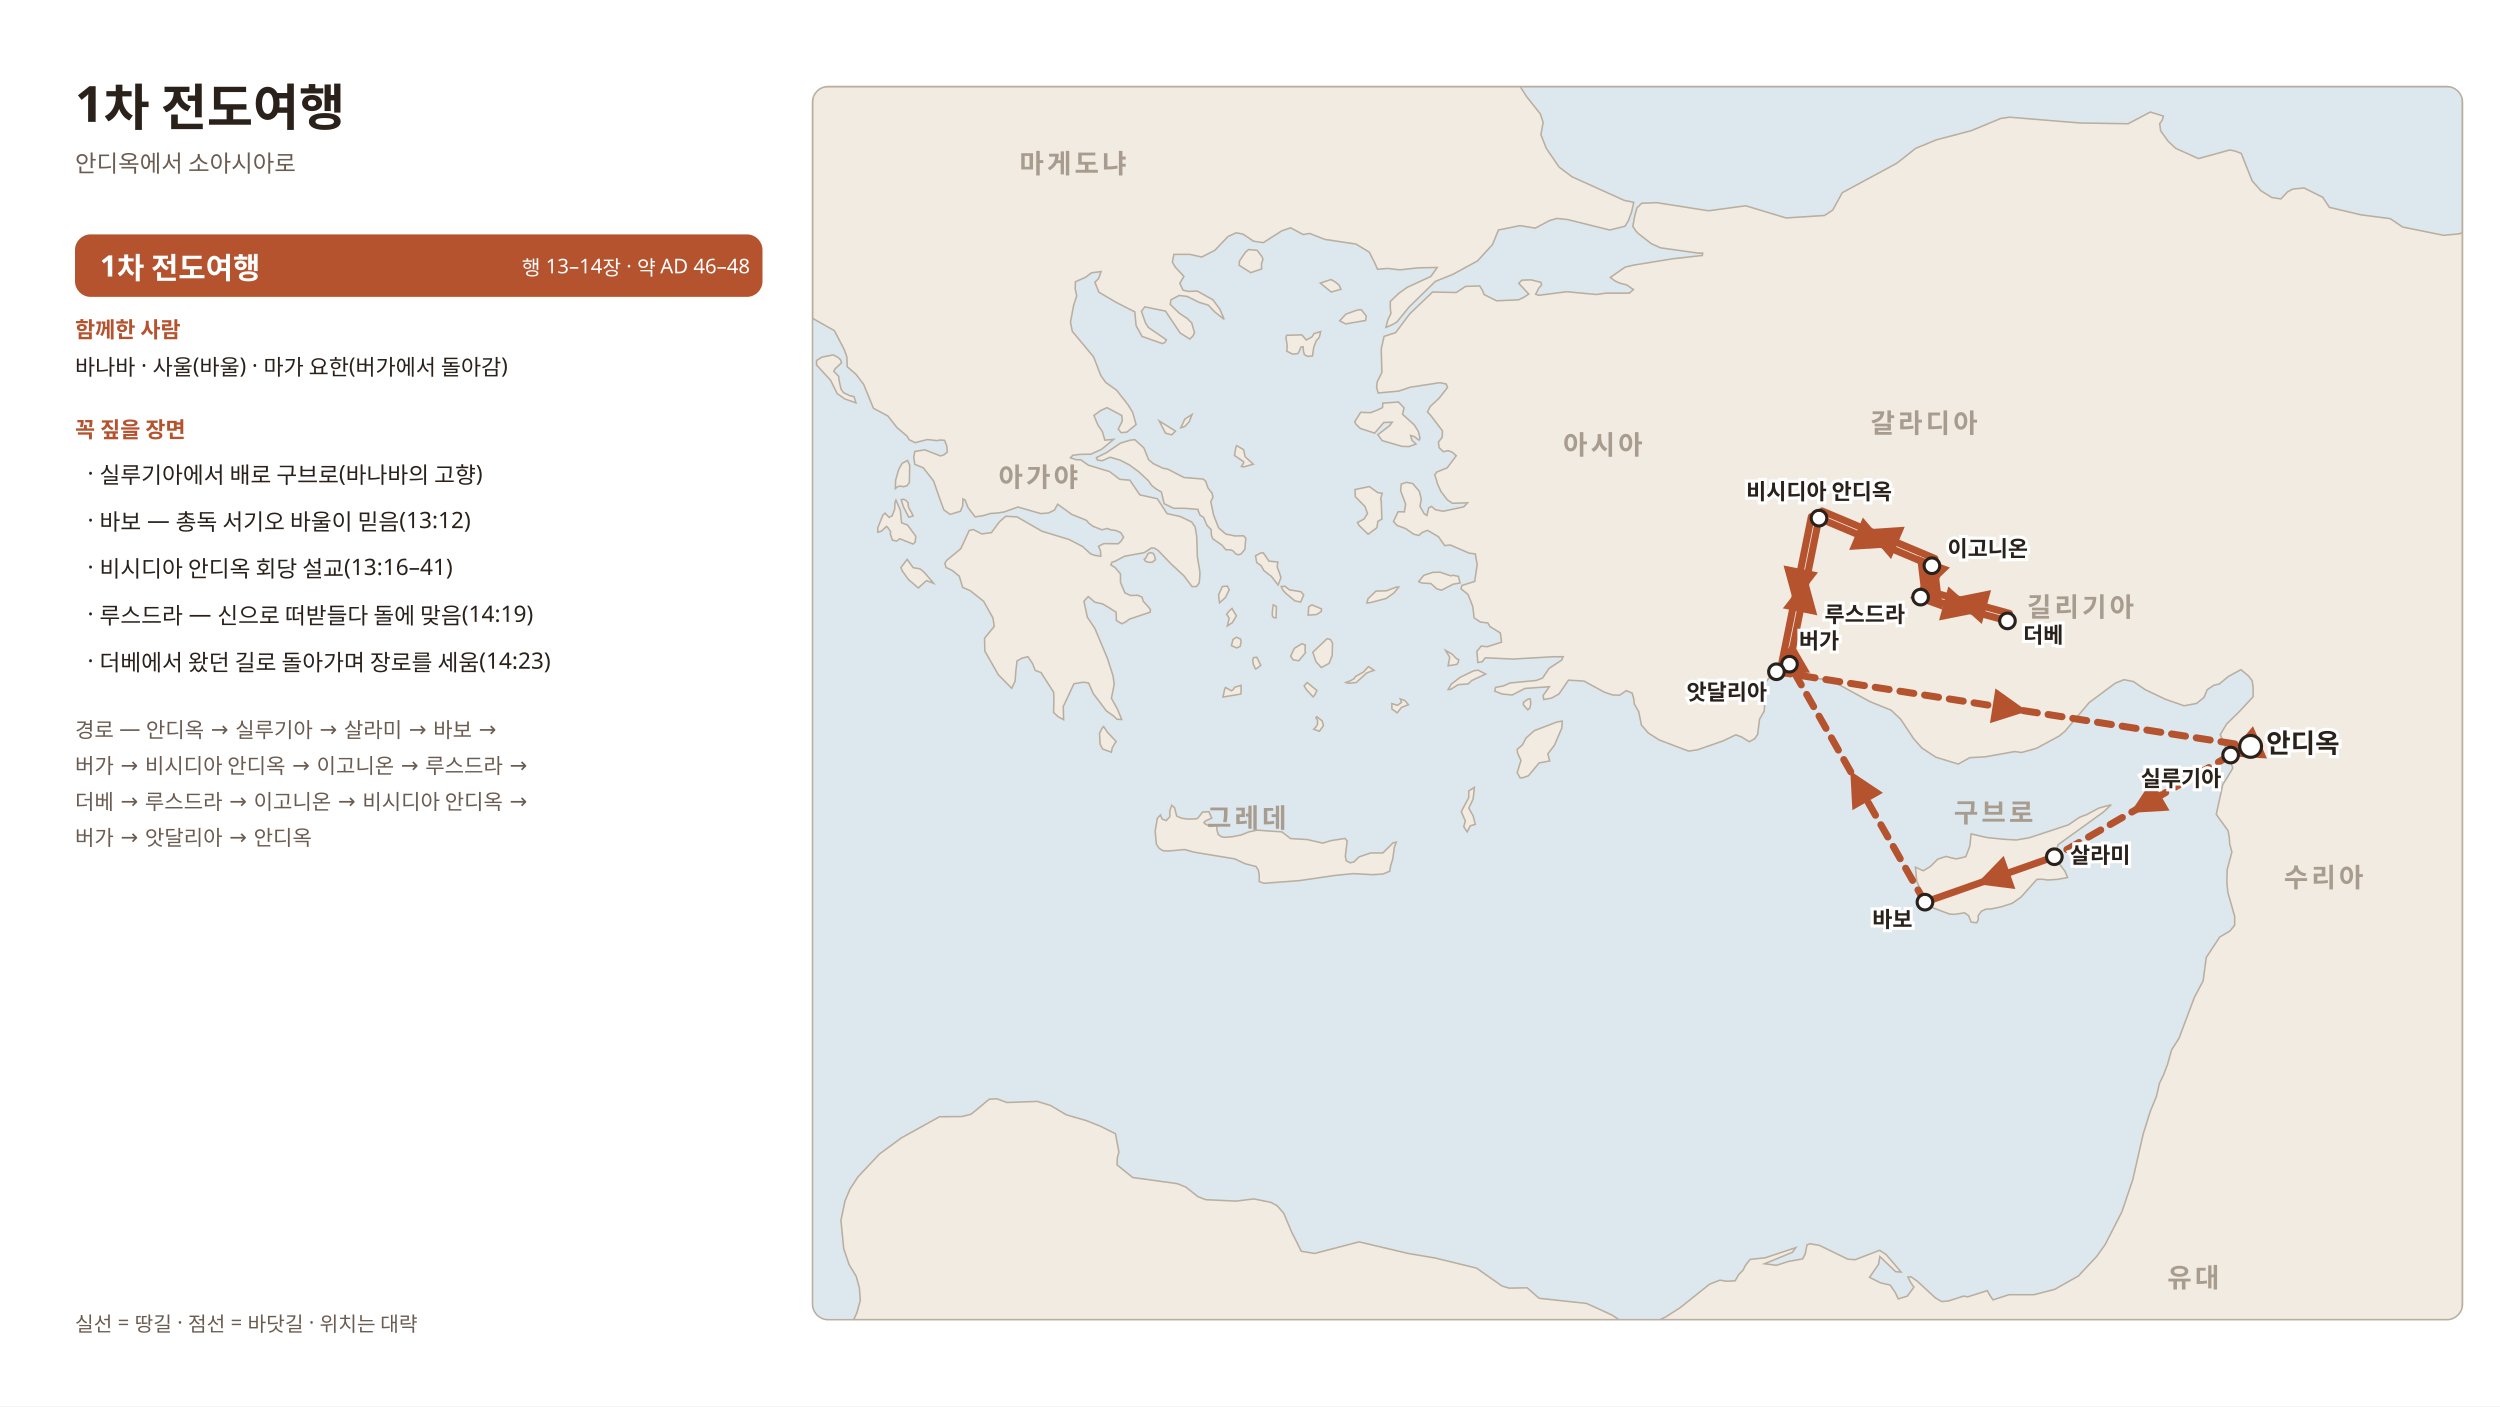
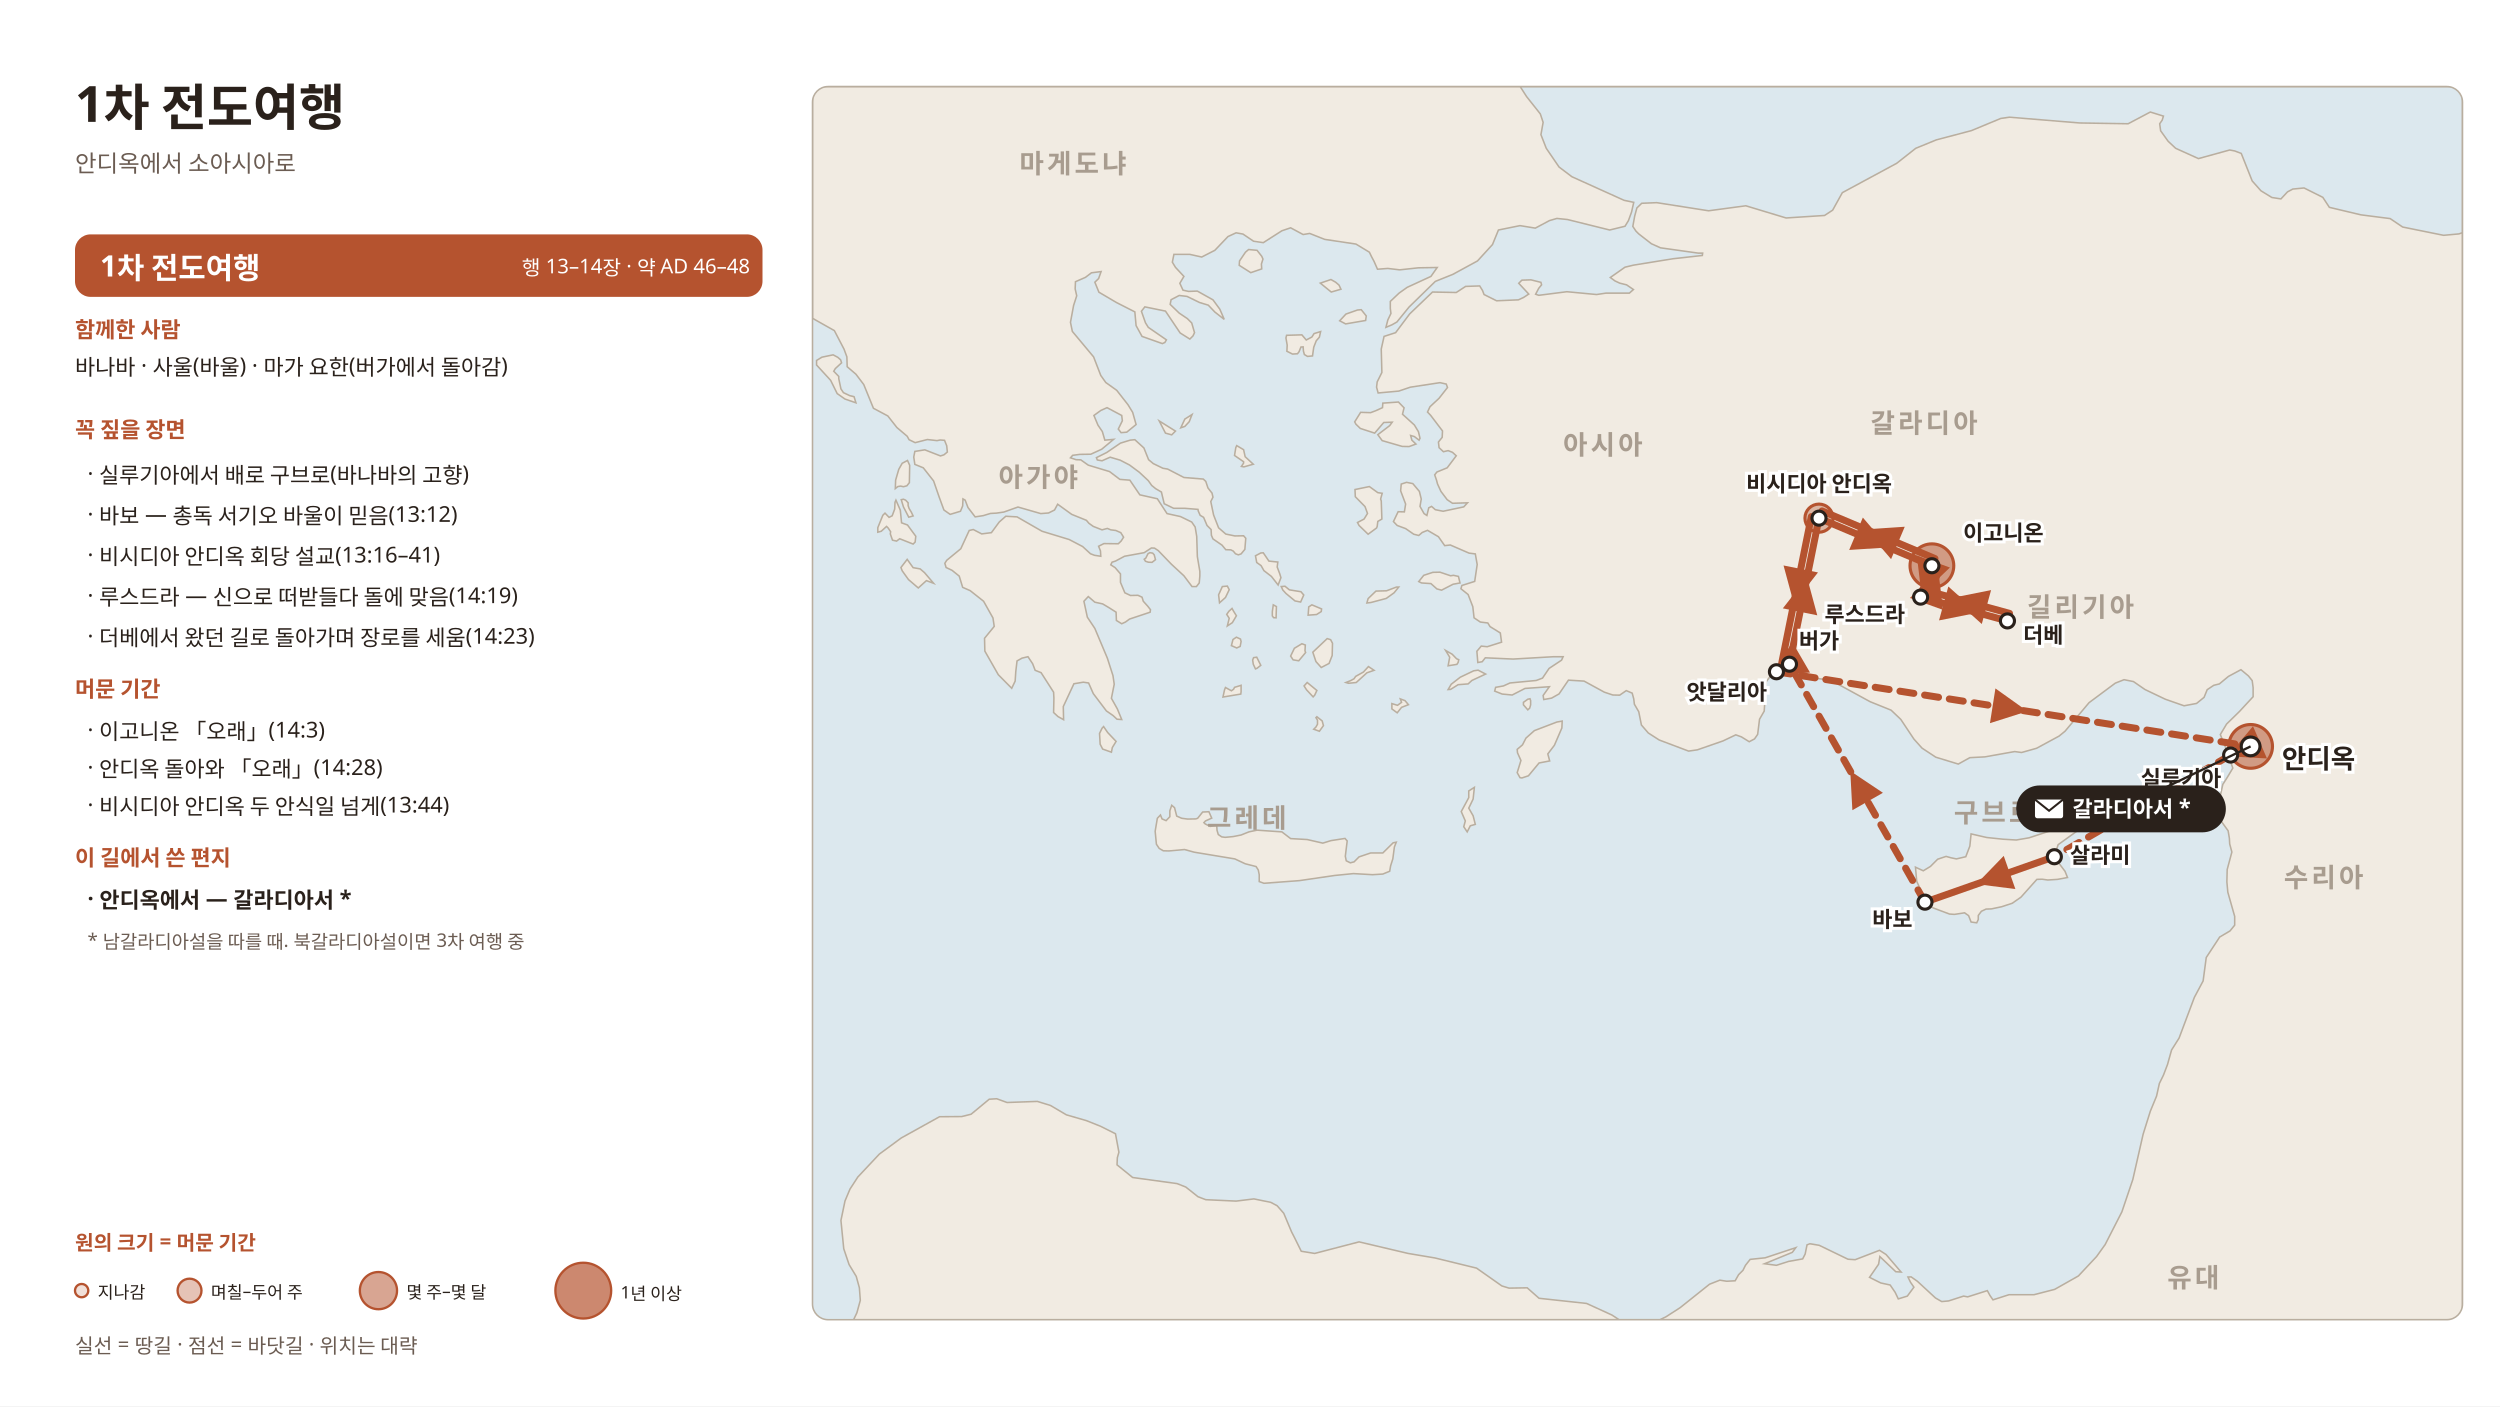
<svg xmlns="http://www.w3.org/2000/svg" width="1600" height="900" viewBox="0 0 1600 900" font-family="'Malgun Gothic','맑은 고딕','Noto Sans KR','WenQuanYi Zen Hei',sans-serif">
  <rect width="1600" height="900" fill="#FFFFFF" />
  <defs>
    <marker id="m1a1" viewBox="0 0 10 10" refX="6" refY="5" markerWidth="5" markerHeight="5" orient="auto">
      <path d="M0,0 L10,5 L0,10 Z" fill="#B5532F" />
    </marker>
    <clipPath id="m1clip">
      <rect x="520" y="55.39" width="1056" height="789.22" rx="10" />
    </clipPath>
  </defs>
  <g clip-path="url(#m1clip)">
    <rect x="520" y="55.39" width="1056" height="789.22" fill="#DCE8EE" />
    <path d="M756.3,523.7L760.1,524.2L765.3,524.1L766.5,523.7L769.7,519.7L773.7,519.5L775.5,523.6L771.5,525.4L770.5,526.5L771.3,527.3L774.5,528.9L778.7,528.3L778.9,531.4L779.7,534.1L781.9,535.6L784.1,535.9L789.3,535.4L794.3,534.4L799.3,532.4L804.5,531.3L820.4,532.4L826.0,536.7L836.6,537.3L846.6,539.6L851.8,538.0L860.8,536.6L862.2,538.2L861.0,548.0L861.6,550.9L864.2,552.2L866.6,551.6L869.8,548.4L877.2,545.9L885.0,545.9L891.6,539.4L893.6,539.0L892.4,542.1L891.4,549.7L890.0,554.1L889.4,557.6L885.0,559.4L878.4,559.8L866.2,559.1L854.2,560.3L831.6,563.6L808.9,565.3L805.9,564.2L805.9,559.8L805.3,556.8L803.9,554.6L796.9,552.8L790.3,549.7L764.3,545.4L758.1,543.7L748.1,544.6L744.5,544.5L741.9,543.0L740.1,540.3L739.3,532.0L740.7,523.7L742.7,521.6L743.7,524.1L746.3,525.2L748.7,522.7L748.7,518.9L749.9,515.4L751.7,516.9L753.1,522.3L756.3,523.7ZM732.1,286.7L735.1,294.2L738.1,296.7L744.3,299.7L747.3,300.2L757.7,305.6L770.1,306.6L771.7,308.1L773.1,312.3L775.7,315.6L776.3,318.2L774.9,321.0L776.7,329.6L779.9,337.8L784.5,341.8L790.3,343.0L795.9,342.9L797.3,344.5L796.7,351.6L794.3,354.5L792.5,355.1L790.7,354.4L789.3,352.7L787.7,351.9L784.5,351.8L782.1,348.9L776.3,344.9L775.3,342.6L775.1,338.9L772.5,336.3L770.3,331.1L768.1,329.8L766.9,327.1L766.7,326.0L758.1,325.3L751.1,325.3L745.1,322.4L743.3,314.9L739.7,312.8L737.1,310.7L734.9,307.6L729.1,302.2L722.9,297.6L716.9,294.5L710.5,292.6L705.3,294.9L702.3,294.4L701.7,292.9L708.3,289.6L717.1,283.6L723.3,281.7L726.3,281.4L732.1,286.7ZM1346.2,519.7L1317.2,540.6L1315.2,546.8L1316.6,551.0L1320.6,556.3L1321.6,557.6L1323.2,561.6L1316.8,562.8L1310.6,563.2L1307.0,562.7L1303.6,562.8L1293.4,574.2L1287.8,578.1L1281.1,580.3L1274.5,581.7L1271.1,581.8L1268.1,583.2L1266.1,585.9L1266.1,588.5L1265.1,590.6L1261.5,590.1L1259.9,586.0L1257.3,584.2L1250.9,585.2L1247.7,585.0L1237.3,581.1L1234.1,579.5L1232.1,576.1L1226.7,564.0L1225.9,555.0L1230.9,557.3L1235.5,554.5L1240.1,549.9L1245.5,548.1L1248.7,549.0L1252.1,549.7L1258.1,548.3L1260.7,541.5L1261.5,533.7L1271.5,536.0L1282.0,537.1L1290.4,537.6L1298.6,536.2L1323.8,527.9L1331.0,523.0L1335.6,521.3L1343.2,517.2L1351.2,515.0L1346.2,519.7ZM1576.0,55.4L1576.0,844.6L546.3,844.6L548.4,840.2L550.6,832.2L550.0,824.2L548.0,816.9L543.4,809.3L540.0,799.2L538.2,781.1L540.8,768.6L544.0,761.0L549.0,753.3L562.8,738.6L576.8,728.3L601.3,714.7L615.5,714.6L621.5,713.1L633.1,703.5L637.9,703.2L644.5,705.6L663.9,704.9L672.3,707.5L682.5,713.5L695.3,717.2L704.3,720.8L713.9,725.6L716.1,737.4L715.1,740.9L714.9,745.5L724.9,753.6L753.3,757.5L758.9,759.7L766.7,765.9L771.7,767.8L791.1,768.7L802.5,767.3L813.3,769.5L817.4,771.7L821.6,776.5L826.6,788.4L828.6,792.3L832.8,800.8L841.4,802.2L869.8,794.8L901.2,802.2L918.4,805.1L945.0,811.6L961.2,823.0L965.8,824.4L977.4,824.2L985.0,830.9L1015.4,834.2L1031.6,841.6L1036.2,844.6L1062.4,844.6L1066.3,842.7L1075.3,836.9L1094.1,821.9L1100.7,819.3L1105.1,820.0L1110.5,819.7L1112.7,815.8L1115.5,813.0L1117.1,809.8L1120.1,806.0L1129.7,805.0L1149.3,798.5L1147.1,801.5L1129.3,808.8L1136.9,809.8L1144.7,807.3L1153.7,805.7L1155.3,802.6L1156.5,796.7L1158.3,796.0L1164.3,797.0L1182.7,805.9L1187.3,806.2L1200.3,801.2L1202.9,800.2L1207.1,802.9L1216.7,814.1L1213.3,813.9L1203.1,804.2L1202.3,809.1L1196.5,817.5L1203.7,821.1L1209.7,822.4L1212.9,827.1L1214.9,831.3L1220.7,829.5L1224.9,823.8L1222.7,820.6L1221.1,817.3L1223.1,817.2L1227.1,820.0L1238.7,830.7L1242.7,833.0L1247.1,832.6L1256.7,829.5L1259.3,830.0L1271.9,826.0L1273.5,829.0L1275.5,831.9L1285.8,828.6L1301.8,828.6L1315.0,825.2L1330.2,816.6L1331.4,815.3L1341.8,804.2L1346.8,797.2L1347.2,796.7L1358.0,775.6L1365.0,754.9L1371.6,725.9L1376.2,711.2L1380.2,701.5L1382.0,693.4L1384.6,688.1L1387.2,681.3L1389.8,672.0L1394.6,664.4L1404.4,638.3L1410.0,627.8L1412.0,612.8L1420.6,599.7L1427.2,595.8L1430.2,592.1L1430.2,586.5L1425.8,571.0L1425.2,564.4L1425.4,556.5L1428.4,545.3L1427.0,540.1L1426.8,536.5L1426.0,531.7L1418.4,521.2L1422.6,502.0L1425.6,497.3L1429.0,491.6L1425.2,480.5L1421.0,470.1L1425.0,463.4L1433.2,455.4L1442.0,445.9L1442.0,440.1L1441.4,435.6L1439.0,432.6L1434.2,428.6L1426.2,432.9L1420.4,437.7L1416.8,438.6L1412.6,441.4L1410.6,446.3L1405.8,450.2L1397.8,451.7L1385.8,447.5L1372.8,441.3L1365.4,436.2L1359.4,435.0L1353.8,437.2L1337.0,449.7L1321.6,468.0L1317.8,471.1L1303.4,478.9L1293.8,481.6L1289.4,481.0L1270.3,484.4L1260.7,484.9L1253.3,489.0L1238.9,484.6L1230.1,478.8L1224.9,473.0L1216.5,460.4L1210.3,454.5L1196.9,449.1L1173.1,436.1L1166.9,434.7L1150.9,432.8L1133.9,431.6L1130.3,436.4L1129.1,455.1L1126.1,460.3L1124.9,470.0L1122.9,472.9L1119.5,474.7L1114.5,471.6L1110.9,470.3L1102.7,474.2L1086.3,479.9L1080.7,480.7L1061.9,473.6L1054.9,469.1L1050.5,464.0L1048.8,455.5L1046.0,450.7L1045.6,447.3L1044.6,443.6L1040.8,442.0L1036.6,444.9L1032.2,444.8L1026.8,443.0L1013.8,435.9L1003.8,435.3L997.8,444.1L993.0,446.8L988.0,447.7L987.6,445.1L991.6,439.5L976.0,440.6L967.8,444.8L961.4,444.2L956.6,442.3L957.2,439.9L962.2,439.0L966.4,437.1L983.2,435.5L987.2,434.0L991.4,427.8L999.4,422.5L1000.4,420.3L994.2,420.3L968.4,421.8L950.6,421.0L948.6,423.5L945.8,424.0L945.2,416.8L948.0,413.5L951.8,413.9L961.0,411.0L960.2,405.1L953.6,401.0L952.2,398.7L947.4,398.1L943.4,395.4L942.6,388.3L939.6,380.5L935.0,376.8L935.6,374.7L943.8,372.1L945.4,361.3L944.2,354.5L940.2,354.0L928.2,348.8L924.6,349.2L920.6,343.5L913.6,339.4L910.2,340.8L908.0,342.7L904.8,341.9L899.6,338.3L894.2,336.3L891.8,333.8L894.8,327.5L898.8,327.6L899.6,322.6L896.4,314.1L896.8,309.8L900.2,308.7L904.2,309.5L908.4,314.5L909.6,319.4L908.8,324.1L911.4,328.7L913.2,329.9L914.4,325.0L916.2,324.1L918.6,326.2L923.6,327.2L936.8,324.4L939.2,321.8L929.6,322.1L926.2,319.8L922.2,314.5L920.0,309.7L919.4,307.4L918.2,303.9L919.6,302.1L926.2,299.4L932.0,291.7L929.6,289.5L926.8,288.4L923.8,289.1L921.0,286.5L920.6,282.9L923.0,279.9L923.2,275.8L915.6,265.8L913.6,263.7L915.2,260.3L921.0,254.9L926.4,248.0L925.6,245.8L921.6,244.9L902.6,247.8L895.2,250.3L882.0,251.5L881.0,247.8L881.4,244.4L884.4,238.4L884.0,223.4L885.8,215.3L893.2,212.9L902.2,200.9L916.8,186.9L932.0,187.2L938.0,183.3L947.0,183.0L948.8,185.9L949.8,188.5L957.8,192.5L971.8,191.9L975.2,190.3L978.4,188.2L972.0,181.3L974.0,179.3L979.8,179.1L986.2,180.7L986.6,182.3L984.8,184.5L982.8,188.3L984.8,189.0L1002.8,186.7L1021.8,188.5L1027.8,187.6L1042.8,187.6L1045.4,185.3L1041.0,182.3L1036.6,181.2L1033.6,179.8L1030.6,177.6L1040.0,171.0L1045.4,169.7L1070.7,165.6L1089.5,163.5L1089.7,162.0L1086.9,162.0L1062.7,158.6L1056.9,156.0L1048.8,149.7L1047.0,147.9L1045.0,144.9L1046.2,138.3L1047.6,133.1L1050.7,130.1L1060.3,129.7L1093.5,134.9L1117.3,131.7L1143.1,139.5L1167.7,137.9L1172.9,134.5L1179.1,123.3L1213.9,104.5L1226.1,94.9L1239.3,89.5L1261.7,83.6L1280.5,75.8L1286.0,75.0L1331.0,78.7L1362.0,79.2L1376.2,71.7L1384.6,74.3L1383.8,76.9L1382.2,79.2L1382.8,83.7L1387.6,90.4L1392.4,94.9L1407.0,101.5L1427.0,96.0L1430.2,96.6L1434.4,98.2L1441.4,115.8L1447.0,122.1L1454.0,126.4L1459.8,127.3L1464.0,122.8L1467.4,121.0L1474.6,120.3L1486.6,126.3L1490.8,132.7L1511.0,137.5L1529.7,139.9L1537.7,145.3L1563.9,150.6L1573.7,149.7L1576.0,148.9L1576.0,55.4L972.9,55.4L977.0,61.8L985.8,72.9L987.6,78.3L986.2,86.2L989.6,94.9L997.8,106.9L1006.0,113.1L1039.4,128.2L1045.6,129.5L1044.2,135.7L1042.2,141.2L1040.0,144.8L1030.2,147.2L1003.2,140.5L996.4,139.8L991.6,141.2L982.6,146.0L972.8,144.4L959.0,147.2L955.2,156.5L945.6,167.0L929.8,175.6L918.6,180.1L901.8,196.5L894.0,206.1L890.8,207.9L887.0,209.5L888.2,204.8L890.2,200.6L889.8,197.4L889.8,192.9L895.4,187.6L900.6,183.9L915.8,176.9L919.8,171.2L907.8,171.4L895.8,172.7L888.2,171.8L881.6,172.3L879.4,167.3L877.8,164.3L876.4,161.4L867.8,156.2L847.8,153.2L838.2,149.4L834.0,150.1L826.0,145.8L820.4,147.7L808.5,155.3L802.3,154.4L795.5,149.8L791.1,149.0L785.9,151.4L777.5,160.2L769.1,164.5L761.5,162.8L751.3,162.8L750.3,167.8L752.3,171.1L757.7,176.9L755.1,181.3L757.1,185.7L760.7,186.5L766.3,186.3L776.3,191.9L780.7,197.9L783.5,204.4L777.5,199.7L773.3,195.3L767.7,193.6L759.7,189.7L754.7,189.1L749.5,191.8L748.9,194.8L754.7,200.4L759.9,203.9L762.7,206.7L764.5,212.9L763.5,215.0L761.5,217.0L755.3,213.1L745.9,199.1L732.7,196.4L730.5,199.2L733.1,206.6L734.9,209.5L746.5,217.5L745.5,219.2L743.9,219.9L730.9,215.3L727.1,208.4L726.3,199.6L714.5,193.6L703.3,187.0L700.7,180.6L703.1,178.3L704.7,173.8L698.5,174.6L694.7,177.5L688.3,180.3L688.1,184.9L689.1,189.3L687.1,195.5L685.1,206.3L686.3,212.1L699.9,228.4L704.5,240.3L707.7,244.8L714.7,249.8L721.9,259.0L724.9,263.9L727.1,271.7L721.1,276.6L717.5,276.9L715.7,274.6L718.3,269.3L717.9,265.9L708.5,260.9L704.5,262.7L700.1,265.9L702.7,272.1L705.5,276.2L707.1,281.7L712.7,281.2L705.1,287.5L698.1,290.7L691.1,290.8L686.5,291.4L685.1,293.0L688.7,294.2L691.7,294.3L696.5,297.7L710.1,301.8L716.7,306.8L723.1,307.3L729.5,316.7L740.7,319.2L746.9,328.7L755.5,330.6L762.7,334.1L764.9,337.3L765.9,343.3L766.3,356.2L767.9,365.7L767.9,368.7L767.5,373.1L765.7,375.4L762.9,375.4L757.7,368.5L749.7,361.1L741.3,352.4L738.9,350.8L736.9,350.7L732.3,353.7L719.7,356.0L713.9,359.1L711.7,359.8L710.9,361.5L713.7,363.3L717.1,367.3L717.1,372.7L719.9,379.4L723.5,381.1L728.3,381.0L730.9,382.2L731.7,384.8L734.5,387.9L736.3,390.2L736.1,391.8L722.9,396.2L720.3,398.1L717.9,399.2L714.5,397.1L714.3,391.8L709.9,389.0L705.7,386.5L700.7,385.4L696.5,381.8L693.7,384.8L695.9,395.0L700.7,402.2L708.7,421.2L712.3,432.4L713.1,437.9L711.3,446.9L715.1,453.7L717.9,460.5L714.9,460.3L712.3,457.9L708.1,455.0L699.7,443.9L696.7,437.1L693.3,436.6L687.3,437.6L680.5,452.2L680.7,460.6L677.1,458.6L674.3,456.0L674.5,446.8L674.3,443.0L666.3,430.5L662.5,429.0L660.9,424.8L657.9,420.3L654.1,421.2L650.9,423.0L650.1,429.8L649.7,435.9L647.5,440.5L638.9,431.8L630.3,416.7L630.1,408.5L636.3,400.9L635.5,395.5L629.5,384.8L620.9,378.0L616.1,375.9L613.9,368.7L609.3,365.0L605.5,363.2L604.7,360.5L605.9,358.6L614.9,351.2L620.3,339.5L622.9,338.9L628.3,341.7L634.5,340.9L639.5,334.1L643.7,330.4L650.9,330.8L666.9,340.0L684.3,345.3L692.9,349.8L697.9,354.4L700.5,355.4L704.5,356.0L704.3,352.6L703.1,349.6L706.5,347.9L715.7,348.0L717.5,346.3L719.1,343.8L717.3,340.9L714.1,339.5L710.9,339.1L708.7,338.2L705.3,339.1L699.7,336.9L696.9,334.9L695.3,333.0L685.9,329.2L676.9,322.7L674.9,326.4L671.1,328.3L666.1,328.7L651.5,324.5L642.5,327.7L637.7,328.4L633.9,328.6L629.3,330.0L624.1,330.8L619.5,324.8L617.7,320.1L616.3,319.3L616.1,323.8L614.7,327.2L608.1,329.2L604.1,326.4L601.1,318.2L597.5,307.8L590.9,299.4L585.5,297.2L584.8,292.5L585.5,288.9L591.9,287.9L601.9,291.8L604.1,291.1L606.3,289.3L605.9,285.3L604.5,281.8L601.7,281.6L599.7,282.0L593.5,281.3L585.7,283.3L581.8,281.4L580.6,279.2L574.0,273.6L568.2,266.2L559.0,261.3L552.8,246.1L547.8,239.5L542.2,234.7L542.0,228.4L540.2,223.5L534.0,211.6L520.0,203.7L520.0,55.4ZM978.2,496.5L974.0,497.9L972.8,497.7L971.0,494.5L973.4,486.7L971.2,481.8L971.0,479.6L974.4,476.7L976.6,472.4L982.0,467.6L996.4,462.1L999.8,461.5L999.6,465.9L994.8,477.0L990.6,482.5L991.8,487.0L985.0,488.3L978.2,496.5ZM941.0,528.5L939.0,532.4L936.8,529.1L937.8,525.4L935.2,519.4L940.0,510.5L940.0,506.2L943.6,503.9L942.8,511.4L940.0,517.2L942.8,522.1L944.2,527.6L941.0,528.5ZM979.0,453.2L977.8,454.3L975.0,451.1L975.0,449.5L977.8,447.5L979.2,447.2L979.6,448.4L979.6,451.1L979.0,453.2ZM932.4,425.2L926.8,426.1L927.8,420.6L925.2,416.3L929.4,418.7L932.2,421.6L933.6,422.2L933.2,424.0L932.4,425.2ZM928.4,441.2L926.8,441.3L928.8,437.9L934.6,433.4L943.2,429.3L946.0,428.9L950.8,431.4L942.0,435.5L939.6,437.7L933.2,438.2L928.4,441.2ZM850.6,424.6L845.6,427.2L842.2,423.4L840.2,417.4L849.4,408.7L851.6,409.4L852.8,411.7L852.6,419.5L850.6,424.6ZM835.6,417.6L831.2,422.9L827.6,422.3L826.0,419.9L828.4,414.9L833.2,412.0L835.4,412.8L835.2,416.5L835.6,417.6ZM847.0,464.4L844.4,468.0L840.8,466.7L842.2,465.3L843.2,463.5L843.2,460.9L842.2,459.3L842.8,458.7L846.2,461.4L847.0,464.4ZM841.4,444.9L840.4,446.0L836.2,441.5L834.6,439.0L836.6,436.8L842.8,441.9L841.4,444.9ZM921.6,366.2L928.4,368.5L930.2,368.2L933.4,368.9L934.4,373.1L930.0,373.9L922.6,377.7L919.6,376.9L915.8,373.5L909.8,373.1L908.0,372.2L911.2,368.2L917.0,366.3L921.6,366.2ZM877.4,385.6L874.8,385.9L875.6,383.1L880.6,378.3L887.4,378.1L893.8,375.7L895.2,375.7L892.2,379.4L887.2,383.0L877.4,385.6ZM868.0,436.8L863.0,437.3L861.4,436.8L864.4,435.6L866.6,434.4L867.6,432.9L872.6,430.1L875.8,426.6L879.4,429.0L874.8,430.6L868.0,436.8ZM901.4,451.0L897.0,452.7L894.2,456.2L890.8,453.7L890.8,450.3L894.4,451.4L897.0,449.5L896.2,447.3L899.2,448.4L901.4,451.0ZM784.3,382.4L780.5,385.8L779.9,380.7L782.3,375.4L785.5,375.1L786.7,377.4L784.3,382.4ZM788.7,398.5L785.5,400.6L786.7,395.7L785.1,393.2L786.5,391.2L788.5,389.4L789.5,391.2L791.3,394.1L788.7,398.5ZM794.3,438.6L794.3,442.7L794.1,444.2L782.7,446.1L783.7,441.5L784.3,440.0L788.1,442.1L789.5,441.1L790.1,439.9L794.3,438.6ZM816.9,388.2L816.7,395.4L815.1,395.3L814.3,394.2L814.3,391.4L814.9,387.1L816.9,388.2ZM819.8,369.7L818.0,374.4L813.7,368.9L808.9,365.2L807.1,362.0L804.3,360.0L803.5,355.7L806.9,353.9L808.5,353.8L812.1,359.1L817.8,359.7L817.4,362.9L819.0,367.1L819.8,369.7ZM834.4,380.8L832.4,385.3L828.8,384.6L823.0,379.8L821.0,377.6L820.0,375.4L822.4,375.2L825.2,377.5L832.6,378.7L834.4,380.8ZM804.5,427.7L803.5,428.1L802.1,425.1L801.7,422.4L802.3,420.9L804.3,420.6L806.9,425.8L804.5,427.7ZM881.0,337.9L875.6,341.9L869.8,336.3L868.8,334.4L873.0,332.2L875.2,328.6L873.6,324.2L867.4,317.9L867.2,313.3L876.4,311.4L881.8,315.3L884.6,315.7L883.6,319.4L884.0,320.6L884.4,332.2L881.8,333.7L881.4,336.9L881.0,337.9ZM898.6,261.0L897.6,265.1L905.2,272.0L907.8,276.3L908.8,280.5L908.2,281.7L905.2,279.4L902.8,278.7L903.6,281.7L906.2,284.2L901.8,285.8L897.4,285.7L884.6,282.0L881.8,278.2L889.4,272.4L891.0,270.2L885.6,270.4L879.8,277.2L870.6,274.2L867.8,271.5L867.0,270.0L870.8,263.9L877.2,264.1L880.6,262.8L884.8,260.9L885.0,258.0L895.0,257.3L898.6,261.0ZM752.3,275.9L749.9,278.3L745.9,277.2L741.9,269.4L752.3,275.9ZM758.3,272.9L755.7,273.8L758.3,268.2L762.9,265.3L761.1,269.9L758.3,272.9ZM802.1,297.1L796.1,298.8L794.5,298.5L795.9,296.4L795.9,295.5L790.1,291.5L790.9,286.5L791.5,285.2L795.9,287.8L796.9,292.3L802.1,297.1ZM858.2,185.1L852.0,186.9L845.0,181.2L851.8,178.9L854.8,180.6L857.0,182.5L858.2,185.1ZM844.4,215.8L842.4,218.1L840.8,222.2L840.0,227.8L836.8,228.1L834.8,226.9L834.2,224.7L834.0,222.0L832.6,222.1L831.4,225.1L830.4,226.4L827.2,226.6L823.6,224.8L823.8,220.9L823.0,216.3L823.4,214.6L833.2,214.3L836.0,217.6L839.6,215.7L841.0,213.5L845.2,212.2L844.4,215.8ZM807.5,172.1L800.5,174.5L793.1,169.8L793.3,167.0L797.1,161.4L799.1,159.7L804.5,160.2L807.5,164.0L808.3,165.8L807.3,169.0L807.5,172.1ZM874.0,205.1L861.2,207.3L857.4,205.3L861.4,201.0L868.8,198.4L871.2,198.2L874.4,202.2L874.0,205.1ZM576.2,326.5L577.0,334.6L580.8,336.0L586.1,343.2L585.7,346.9L584.4,348.2L575.8,344.8L573.8,346.3L571.2,345.7L569.8,341.7L570.0,340.3L568.4,337.9L567.4,336.9L564.0,340.0L561.8,340.6L561.8,337.7L565.0,329.8L566.4,328.4L569.0,331.1L571.0,330.1L572.6,325.8L572.8,321.5L573.4,320.1L576.2,326.5ZM591.7,366.5L597.5,373.3L592.9,371.6L587.7,376.3L581.4,370.9L577.4,365.3L576.6,363.2L580.6,358.0L584.4,363.3L588.9,364.1L591.7,366.5ZM580.4,310.9L578.2,311.5L576.4,311.1L574.6,311.4L573.0,312.7L573.2,307.3L575.2,300.4L577.4,296.5L580.8,294.7L582.2,297.8L582.0,308.9L580.4,310.9ZM584.4,330.2L581.6,331.0L578.2,324.4L576.8,319.8L578.2,319.5L579.6,320.1L581.2,321.8L581.2,323.6L581.8,325.4L583.2,327.7L584.4,330.2ZM546.6,253.9L547.8,257.8L540.8,255.4L535.8,251.9L531.6,243.4L522.6,233.6L522.6,230.7L526.0,228.6L533.2,227.1L536.2,228.7L538.0,230.3L538.6,232.2L534.6,235.9L533.6,237.6L536.8,240.9L536.8,242.3L538.2,248.9L539.8,251.3L543.8,253.2L546.6,253.9ZM739.5,358.2L737.3,359.9L734.9,359.8L733.1,359.2L732.3,357.9L733.3,357.2L734.7,354.4L735.9,353.7L737.7,354.0L738.7,355.1L739.5,358.2ZM711.9,478.4L711.3,481.4L705.7,479.4L704.1,476.3L703.7,469.4L705.3,466.1L706.3,465.0L708.9,468.8L714.3,474.5L711.9,478.4ZM842.6,393.3L837.2,393.7L837.6,388.4L839.6,387.1L845.8,389.7L845.6,391.4L842.6,393.3ZM793.7,413.7L791.5,414.7L788.1,413.2L789.1,409.3L791.3,407.8L793.9,409.0L794.3,410.6L793.7,413.7Z" fill="#F1EBE2" stroke="#B9AE9F" stroke-width="1" fill-rule="evenodd" />
    <text x="686.7" y="110.8" font-size="17" fill="#A89C8F" font-weight="700" text-anchor="middle" letter-spacing="2">마게도냐</text>
    <text x="664.5" y="311.5" font-size="17" fill="#A89C8F" font-weight="700" text-anchor="middle" letter-spacing="2">아가야</text>
    <text x="1025.8" y="290.8" font-size="17" fill="#A89C8F" font-weight="700" text-anchor="middle" letter-spacing="2">아시아</text>
    <text x="1231.4" y="276.9" font-size="17" fill="#A89C8F" font-weight="700" text-anchor="middle" letter-spacing="2">갈라디아</text>
    <text x="1331.5" y="394.6" font-size="17" fill="#A89C8F" font-weight="700" text-anchor="middle" letter-spacing="2">길리기아</text>
    <text x="1487.1" y="567.7" font-size="17" fill="#A89C8F" font-weight="700" text-anchor="middle" letter-spacing="2">수리아</text>
    <text x="1275.9" y="526.2" font-size="17" fill="#A89C8F" font-weight="700" text-anchor="middle" letter-spacing="2">구브로</text>
    <text x="797.9" y="529.6" font-size="17" fill="#A89C8F" font-weight="700" text-anchor="middle" letter-spacing="2">그레데</text>
    <text x="1403.7" y="823.8" font-size="17" fill="#A89C8F" font-weight="700" text-anchor="middle" letter-spacing="2">유대</text>
    <path d="M1440.387,477.692 L1433.996,480.461 L1427.604,483.23" fill="none" stroke="#B5532F" stroke-width="4.5" stroke-linecap="round" marker-mid="url(#m1a1)" />
    <path d="M1427.604,483.23 L1371.192,515.768 L1314.779,548.306" fill="none" stroke="#B5532F" stroke-width="4.5" stroke-linecap="round" stroke-dasharray="9 7" marker-mid="url(#m1a1)" />
    <path d="M1314.779,548.306 L1273.373,562.845 L1231.966,577.383" fill="none" stroke="#B5532F" stroke-width="4.5" stroke-linecap="round" marker-mid="url(#m1a1)" />
    <path d="M1231.966,577.383 L1188.615,501.23 L1145.263,425.077" fill="none" stroke="#B5532F" stroke-width="4.5" stroke-linecap="round" stroke-dasharray="9 7" marker-mid="url(#m1a1)" />
    <path d="M1145.263,425.077 L1154.712,378.347 L1164.16,331.617" fill="none" stroke="#B5532F" stroke-width="4.5" stroke-linecap="round" marker-mid="url(#m1a1)" />
    <path d="M1164.16,331.617 L1200.286,346.847 L1236.413,362.078" fill="none" stroke="#B5532F" stroke-width="4.5" stroke-linecap="round" marker-mid="url(#m1a1)" />
    <path d="M1236.413,362.078 L1232.8,372.116 L1229.187,382.155" fill="none" stroke="#B5532F" stroke-width="4.5" stroke-linecap="round" marker-mid="url(#m1a1)" />
    <path d="M1229.187,382.155 L1256.977,389.77 L1284.766,397.385" fill="none" stroke="#B5532F" stroke-width="4.5" stroke-linecap="round" marker-mid="url(#m1a1)" />
    <path d="M1286.088,392.563 L1258.298,384.948 L1230.509,377.333" fill="none" stroke="#B5532F" stroke-width="4.5" stroke-linecap="round" marker-mid="url(#m1a1)" />
    <path d="M1233.892,383.848 L1237.505,373.81 L1241.117,363.771" fill="none" stroke="#B5532F" stroke-width="4.5" stroke-linecap="round" marker-mid="url(#m1a1)" />
    <path d="M1238.355,357.471 L1202.229,342.24 L1166.102,327.01" fill="none" stroke="#B5532F" stroke-width="4.5" stroke-linecap="round" marker-mid="url(#m1a1)" />
    <path d="M1159.259,330.626 L1149.811,377.356 L1140.362,424.086" fill="none" stroke="#B5532F" stroke-width="4.5" stroke-linecap="round" marker-mid="url(#m1a1)" />
    <path d="M1145.263,425.077 L1141.095,427.5 L1136.926,429.923" fill="none" stroke="#B5532F" stroke-width="4.5" stroke-linecap="round" marker-mid="url(#m1a1)" />
    <path d="M1136.926,429.923 L1288.657,453.808 L1440.387,477.692" fill="none" stroke="#B5532F" stroke-width="4.5" stroke-linecap="round" stroke-dasharray="9 7" marker-mid="url(#m1a1)" />
-     <circle cx="1440.387" cy="477.692" r="7" fill="#FFFFFF" stroke="#2A211B" stroke-width="2" />
-     <text x="1450.4" y="481.7" font-size="17" fill="#2A211B" font-weight="700" text-anchor="start" paint-order="stroke" stroke="#FFFFFF" stroke-width="4">안디옥</text>
-     <circle cx="1427.604" cy="483.23" r="5" fill="#FFFFFF" stroke="#2A211B" stroke-width="2" />
+     <circle cx="1440.387" cy="477.692" r="14" fill="#B5532F" fill-opacity="0.52" stroke="#B5532F" stroke-width="2" />
+     <circle cx="1236.413" cy="362.078" r="14" fill="#B5532F" fill-opacity="0.52" stroke="#B5532F" stroke-width="2" />
+     <circle cx="1164.16" cy="331.617" r="9" fill="#B5532F" fill-opacity="0.35" stroke="#B5532F" stroke-width="2" />
+     <circle cx="1440.387" cy="477.692" r="6" fill="#FFFFFF" stroke="#2A211B" stroke-width="2" />
+     <text x="1460.4" y="491.7" font-size="17" fill="#2A211B" font-weight="700" text-anchor="start" paint-order="stroke" stroke="#FFFFFF" stroke-width="4">안디옥</text>
+     <circle cx="1427.604" cy="483.23" r="4.5" fill="#FFFFFF" stroke="#2A211B" stroke-width="2" />
    <text x="1421.6" y="503.2" font-size="14" fill="#2A211B" font-weight="600" text-anchor="end" paint-order="stroke" stroke="#FFFFFF" stroke-width="4">실루기아</text>
-     <circle cx="1314.779" cy="548.306" r="5" fill="#FFFFFF" stroke="#2A211B" stroke-width="2" />
+     <circle cx="1314.779" cy="548.306" r="4.5" fill="#FFFFFF" stroke="#2A211B" stroke-width="2" />
    <text x="1324.8" y="552.3" font-size="14" fill="#2A211B" font-weight="600" text-anchor="start" paint-order="stroke" stroke="#FFFFFF" stroke-width="4">살라미</text>
-     <circle cx="1231.966" cy="577.383" r="5" fill="#FFFFFF" stroke="#2A211B" stroke-width="2" />
+     <circle cx="1231.966" cy="577.383" r="4.5" fill="#FFFFFF" stroke="#2A211B" stroke-width="2" />
    <text x="1224.0" y="593.4" font-size="14" fill="#2A211B" font-weight="600" text-anchor="end" paint-order="stroke" stroke="#FFFFFF" stroke-width="4">바보</text>
-     <circle cx="1145.263" cy="425.077" r="5" fill="#FFFFFF" stroke="#2A211B" stroke-width="2" />
+     <circle cx="1145.263" cy="425.077" r="4.5" fill="#FFFFFF" stroke="#2A211B" stroke-width="2" />
    <text x="1151.3" y="415.1" font-size="14" fill="#2A211B" font-weight="600" text-anchor="start" paint-order="stroke" stroke="#FFFFFF" stroke-width="4">버가</text>
-     <circle cx="1164.16" cy="331.617" r="5" fill="#FFFFFF" stroke="#2A211B" stroke-width="2" />
-     <text x="1164.2" y="319.6" font-size="14" fill="#2A211B" font-weight="600" text-anchor="middle" paint-order="stroke" stroke="#FFFFFF" stroke-width="4">비시디아 안디옥</text>
-     <circle cx="1236.413" cy="362.078" r="5" fill="#FFFFFF" stroke="#2A211B" stroke-width="2" />
-     <text x="1246.4" y="356.1" font-size="14" fill="#2A211B" font-weight="600" text-anchor="start" paint-order="stroke" stroke="#FFFFFF" stroke-width="4">이고니온</text>
-     <circle cx="1229.187" cy="382.155" r="5" fill="#FFFFFF" stroke="#2A211B" stroke-width="2" />
+     <circle cx="1164.16" cy="331.617" r="4.5" fill="#FFFFFF" stroke="#2A211B" stroke-width="2" />
+     <text x="1164.2" y="314.6" font-size="14" fill="#2A211B" font-weight="600" text-anchor="middle" paint-order="stroke" stroke="#FFFFFF" stroke-width="4">비시디아 안디옥</text>
+     <circle cx="1236.413" cy="362.078" r="4.5" fill="#FFFFFF" stroke="#2A211B" stroke-width="2" />
+     <text x="1256.4" y="346.1" font-size="14" fill="#2A211B" font-weight="600" text-anchor="start" paint-order="stroke" stroke="#FFFFFF" stroke-width="4">이고니온</text>
+     <circle cx="1229.187" cy="382.155" r="4.5" fill="#FFFFFF" stroke="#2A211B" stroke-width="2" />
    <text x="1219.2" y="398.2" font-size="14" fill="#2A211B" font-weight="600" text-anchor="end" paint-order="stroke" stroke="#FFFFFF" stroke-width="4">루스드라</text>
-     <circle cx="1284.766" cy="397.385" r="5" fill="#FFFFFF" stroke="#2A211B" stroke-width="2" />
+     <circle cx="1284.766" cy="397.385" r="4.5" fill="#FFFFFF" stroke="#2A211B" stroke-width="2" />
    <text x="1294.8" y="411.4" font-size="14" fill="#2A211B" font-weight="600" text-anchor="start" paint-order="stroke" stroke="#FFFFFF" stroke-width="4">더베</text>
-     <circle cx="1136.926" cy="429.923" r="5" fill="#FFFFFF" stroke="#2A211B" stroke-width="2" />
+     <circle cx="1136.926" cy="429.923" r="4.5" fill="#FFFFFF" stroke="#2A211B" stroke-width="2" />
    <text x="1130.9" y="447.9" font-size="14" fill="#2A211B" font-weight="600" text-anchor="end" paint-order="stroke" stroke="#FFFFFF" stroke-width="4">앗달리아</text>
+     <line x1="1440.387" y1="477.692" x2="1357.467" y2="517.692" stroke="#2A211B" stroke-width="1.5" />
+     <rect x="1290.387" y="502.692" width="134.16" height="30" rx="15" fill="#2A211B" />
+     <rect x="1302.387" y="511.692" width="18" height="12" fill="#FFFFFF" rx="1.5" />
+     <path d="M1302.387,511.692 L1311.387,518.892 L1320.387,511.692" fill="none" stroke="#2A211B" stroke-width="1.3" />
+     <text x="1326.4" y="522.7" font-size="14" fill="#FFFFFF" font-weight="700" text-anchor="start">갈라디아서 *</text>
  </g>
  <rect x="520" y="55.39" width="1056" height="789.22" rx="10" fill="none" stroke="#B9AE9F" />
  <text x="48.0" y="78.0" font-size="32" fill="#2A211B" font-weight="700" text-anchor="start">1차 전도여행</text>
  <text x="48.0" y="110.0" font-size="15" fill="#6B5C52" font-weight="400" text-anchor="start">안디옥에서 소아시아로</text>
  <rect x="48" y="150" width="440" height="40" rx="10" fill="#B5532F" />
  <text x="64.0" y="177.0" font-size="19" fill="#FFFFFF" font-weight="700" text-anchor="start">1차 전도여행</text>
  <text x="480.0" y="176.0" font-size="13" fill="#FFFFFF" font-weight="400" text-anchor="end">행 13–14장 · 약 AD 46–48</text>
  <text x="48.0" y="216.0" font-size="14" fill="#B5532F" font-weight="700" text-anchor="start">함께한 사람</text>
  <text x="48.0" y="240.0" font-size="14" fill="#2A211B" font-weight="400" text-anchor="start">바나바 · 사울(바울) · 마가 요한(버가에서 돌아감)</text>
  <text x="48.0" y="280.0" font-size="14" fill="#B5532F" font-weight="700" text-anchor="start">꼭 짚을 장면</text>
-   <text x="56.0" y="308.0" font-size="14.5" fill="#2A211B" font-weight="400" text-anchor="start">· 실루기아에서 배로 구브로(바나바의 고향)</text>
-   <text x="56.0" y="338.0" font-size="14.5" fill="#2A211B" font-weight="400" text-anchor="start">· 바보 — 총독 서기오 바울이 믿음(13:12)</text>
-   <text x="56.0" y="368.0" font-size="14.5" fill="#2A211B" font-weight="400" text-anchor="start">· 비시디아 안디옥 회당 설교(13:16–41)</text>
-   <text x="56.0" y="398.0" font-size="14.5" fill="#2A211B" font-weight="400" text-anchor="start">· 루스드라 — 신으로 떠받들다 돌에 맞음(14:19)</text>
-   <text x="56.0" y="428.0" font-size="14.5" fill="#2A211B" font-weight="400" text-anchor="start">· 더베에서 왔던 길로 돌아가며 장로를 세움(14:23)</text>
-   <text x="48.0" y="472.0" font-size="13.5" fill="#6B5C52" font-weight="400" text-anchor="start">경로 — 안디옥 → 실루기아 → 살라미 → 바보 → </text>
-   <text x="48.0" y="495.0" font-size="13.5" fill="#6B5C52" font-weight="400" text-anchor="start">버가 → 비시디아 안디옥 → 이고니온 → 루스드라 → </text>
-   <text x="48.0" y="518.0" font-size="13.5" fill="#6B5C52" font-weight="400" text-anchor="start">더베 → 루스드라 → 이고니온 → 비시디아 안디옥 → </text>
-   <text x="48.0" y="541.0" font-size="13.5" fill="#6B5C52" font-weight="400" text-anchor="start">버가 → 앗달리아 → 안디옥</text>
-   <text x="48.0" y="852.0" font-size="13" fill="#6B5C52" font-weight="400" text-anchor="start">실선 = 땅길 · 점선 = 바닷길 · 위치는 대략</text>
+   <text x="56.0" y="308.0" font-size="14" fill="#2A211B" font-weight="400" text-anchor="start">· 실루기아에서 배로 구브로(바나바의 고향)</text>
+   <text x="56.0" y="334.0" font-size="14" fill="#2A211B" font-weight="400" text-anchor="start">· 바보 — 총독 서기오 바울이 믿음(13:12)</text>
+   <text x="56.0" y="360.0" font-size="14" fill="#2A211B" font-weight="400" text-anchor="start">· 비시디아 안디옥 회당 설교(13:16–41)</text>
+   <text x="56.0" y="386.0" font-size="14" fill="#2A211B" font-weight="400" text-anchor="start">· 루스드라 — 신으로 떠받들다 돌에 맞음(14:19)</text>
+   <text x="56.0" y="412.0" font-size="14" fill="#2A211B" font-weight="400" text-anchor="start">· 더베에서 왔던 길로 돌아가며 장로를 세움(14:23)</text>
+   <text x="48.0" y="446.0" font-size="14" fill="#B5532F" font-weight="700" text-anchor="start">머문 기간</text>
+   <text x="56.0" y="472.0" font-size="14" fill="#2A211B" font-weight="400" text-anchor="start">· 이고니온 「오래」(14:3)</text>
+   <text x="56.0" y="496.0" font-size="14" fill="#2A211B" font-weight="400" text-anchor="start">· 안디옥 돌아와 「오래」(14:28)</text>
+   <text x="56.0" y="520.0" font-size="14" fill="#2A211B" font-weight="400" text-anchor="start">· 비시디아 안디옥 두 안식일 넘게(13:44)</text>
+   <text x="48.0" y="554.0" font-size="14" fill="#B5532F" font-weight="700" text-anchor="start">이 길에서 쓴 편지</text>
+   <text x="56.0" y="580.0" font-size="14" fill="#2A211B" font-weight="700" text-anchor="start">· 안디옥에서 — 갈라디아서 *</text>
+   <text x="56.0" y="606.0" font-size="12" fill="#6B5C52" font-weight="400" text-anchor="start">* 남갈라디아설을 따를 때. 북갈라디아설이면 3차 여행 중</text>
+   <text x="48.0" y="800.0" font-size="13" fill="#B5532F" font-weight="700" text-anchor="start">원의 크기 = 머문 기간</text>
+   <circle cx="52.25" cy="826" r="4.25" fill="#B5532F" fill-opacity="0.18" stroke="#B5532F" stroke-width="1.5" />
+   <text x="62.5" y="831" font-size="11.05" fill="#2A211B">지나감</text>
+   <circle cx="121.3" cy="826" r="7.65" fill="#B5532F" fill-opacity="0.35" stroke="#B5532F" stroke-width="1.5" />
+   <text x="134.95" y="831" font-size="11.05" fill="#2A211B">며칠–두어 주</text>
+   <circle cx="242.2" cy="826" r="11.9" fill="#B5532F" fill-opacity="0.52" stroke="#B5532F" stroke-width="1.5" />
+   <text x="260.1" y="831" font-size="11.05" fill="#2A211B">몇 주–몇 달</text>
+   <circle cx="373.3" cy="826" r="17.85" fill="#B5532F" fill-opacity="0.69" stroke="#B5532F" stroke-width="1.5" />
+   <text x="397.15" y="831" font-size="11.05" fill="#2A211B">1년 이상</text>
+   <text x="48.0" y="866.0" font-size="13" fill="#6B5C52" font-weight="400" text-anchor="start">실선 = 땅길 · 점선 = 바닷길 · 위치는 대략</text>
</svg>
